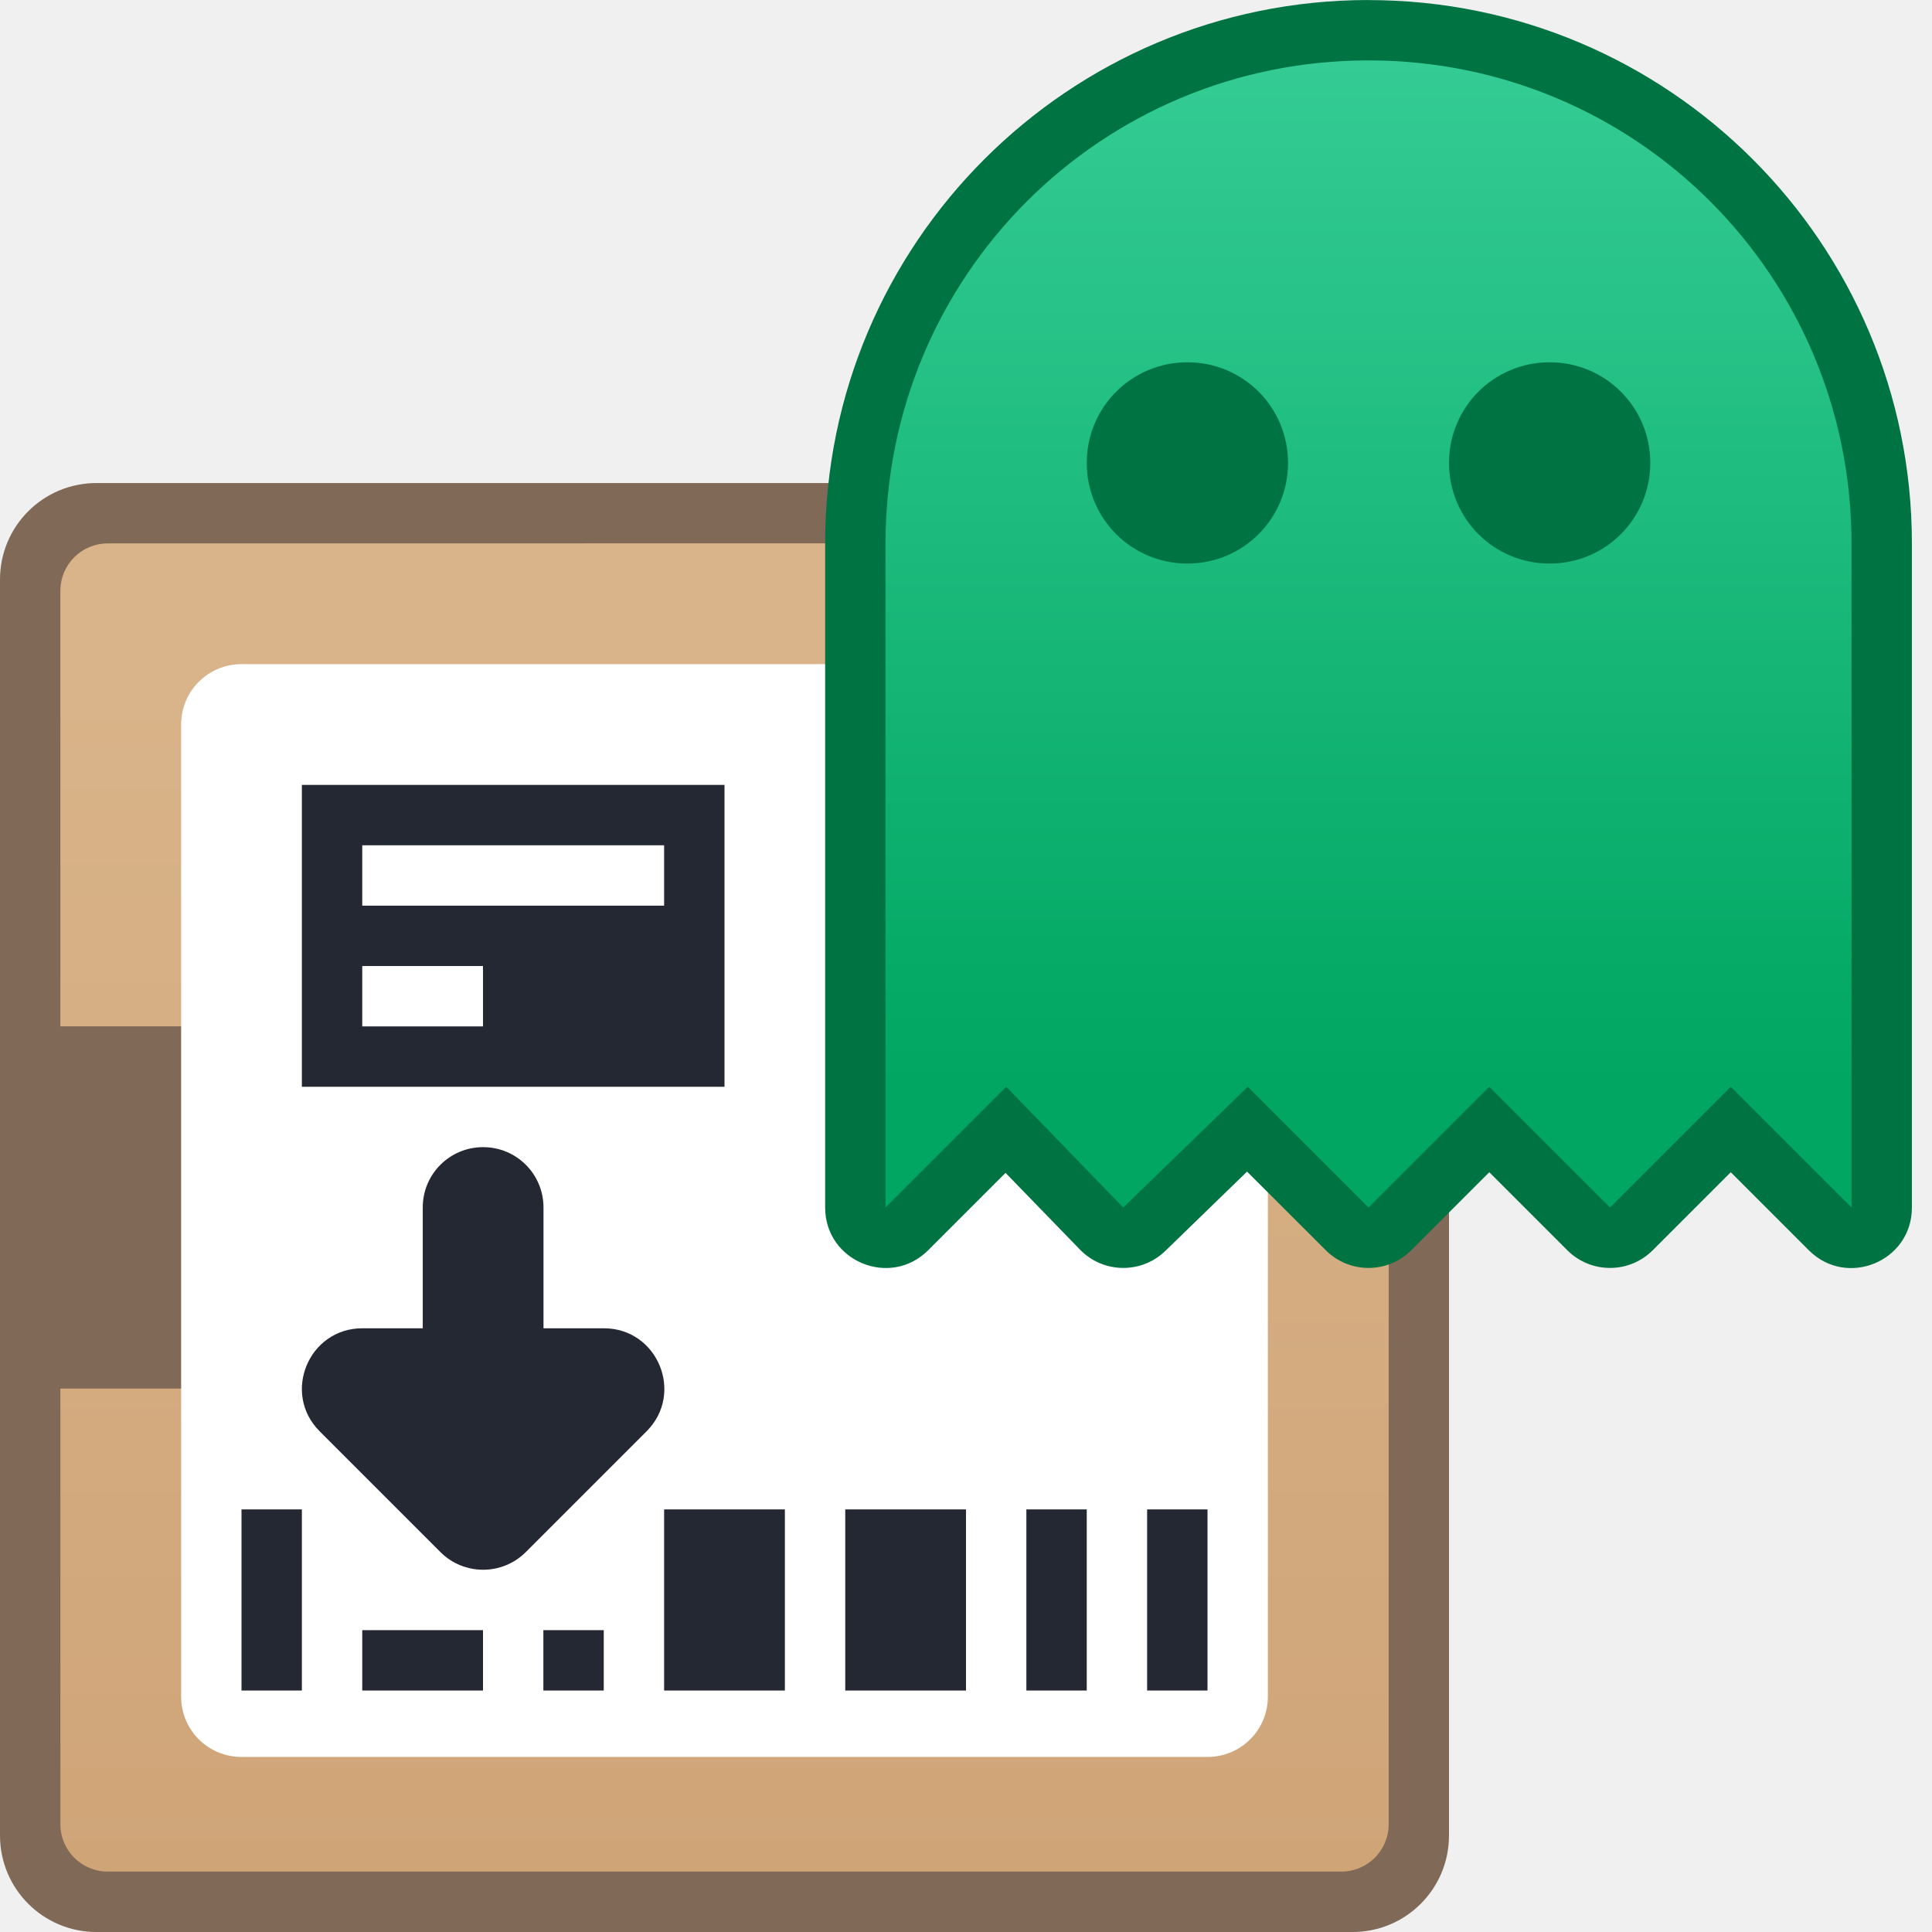
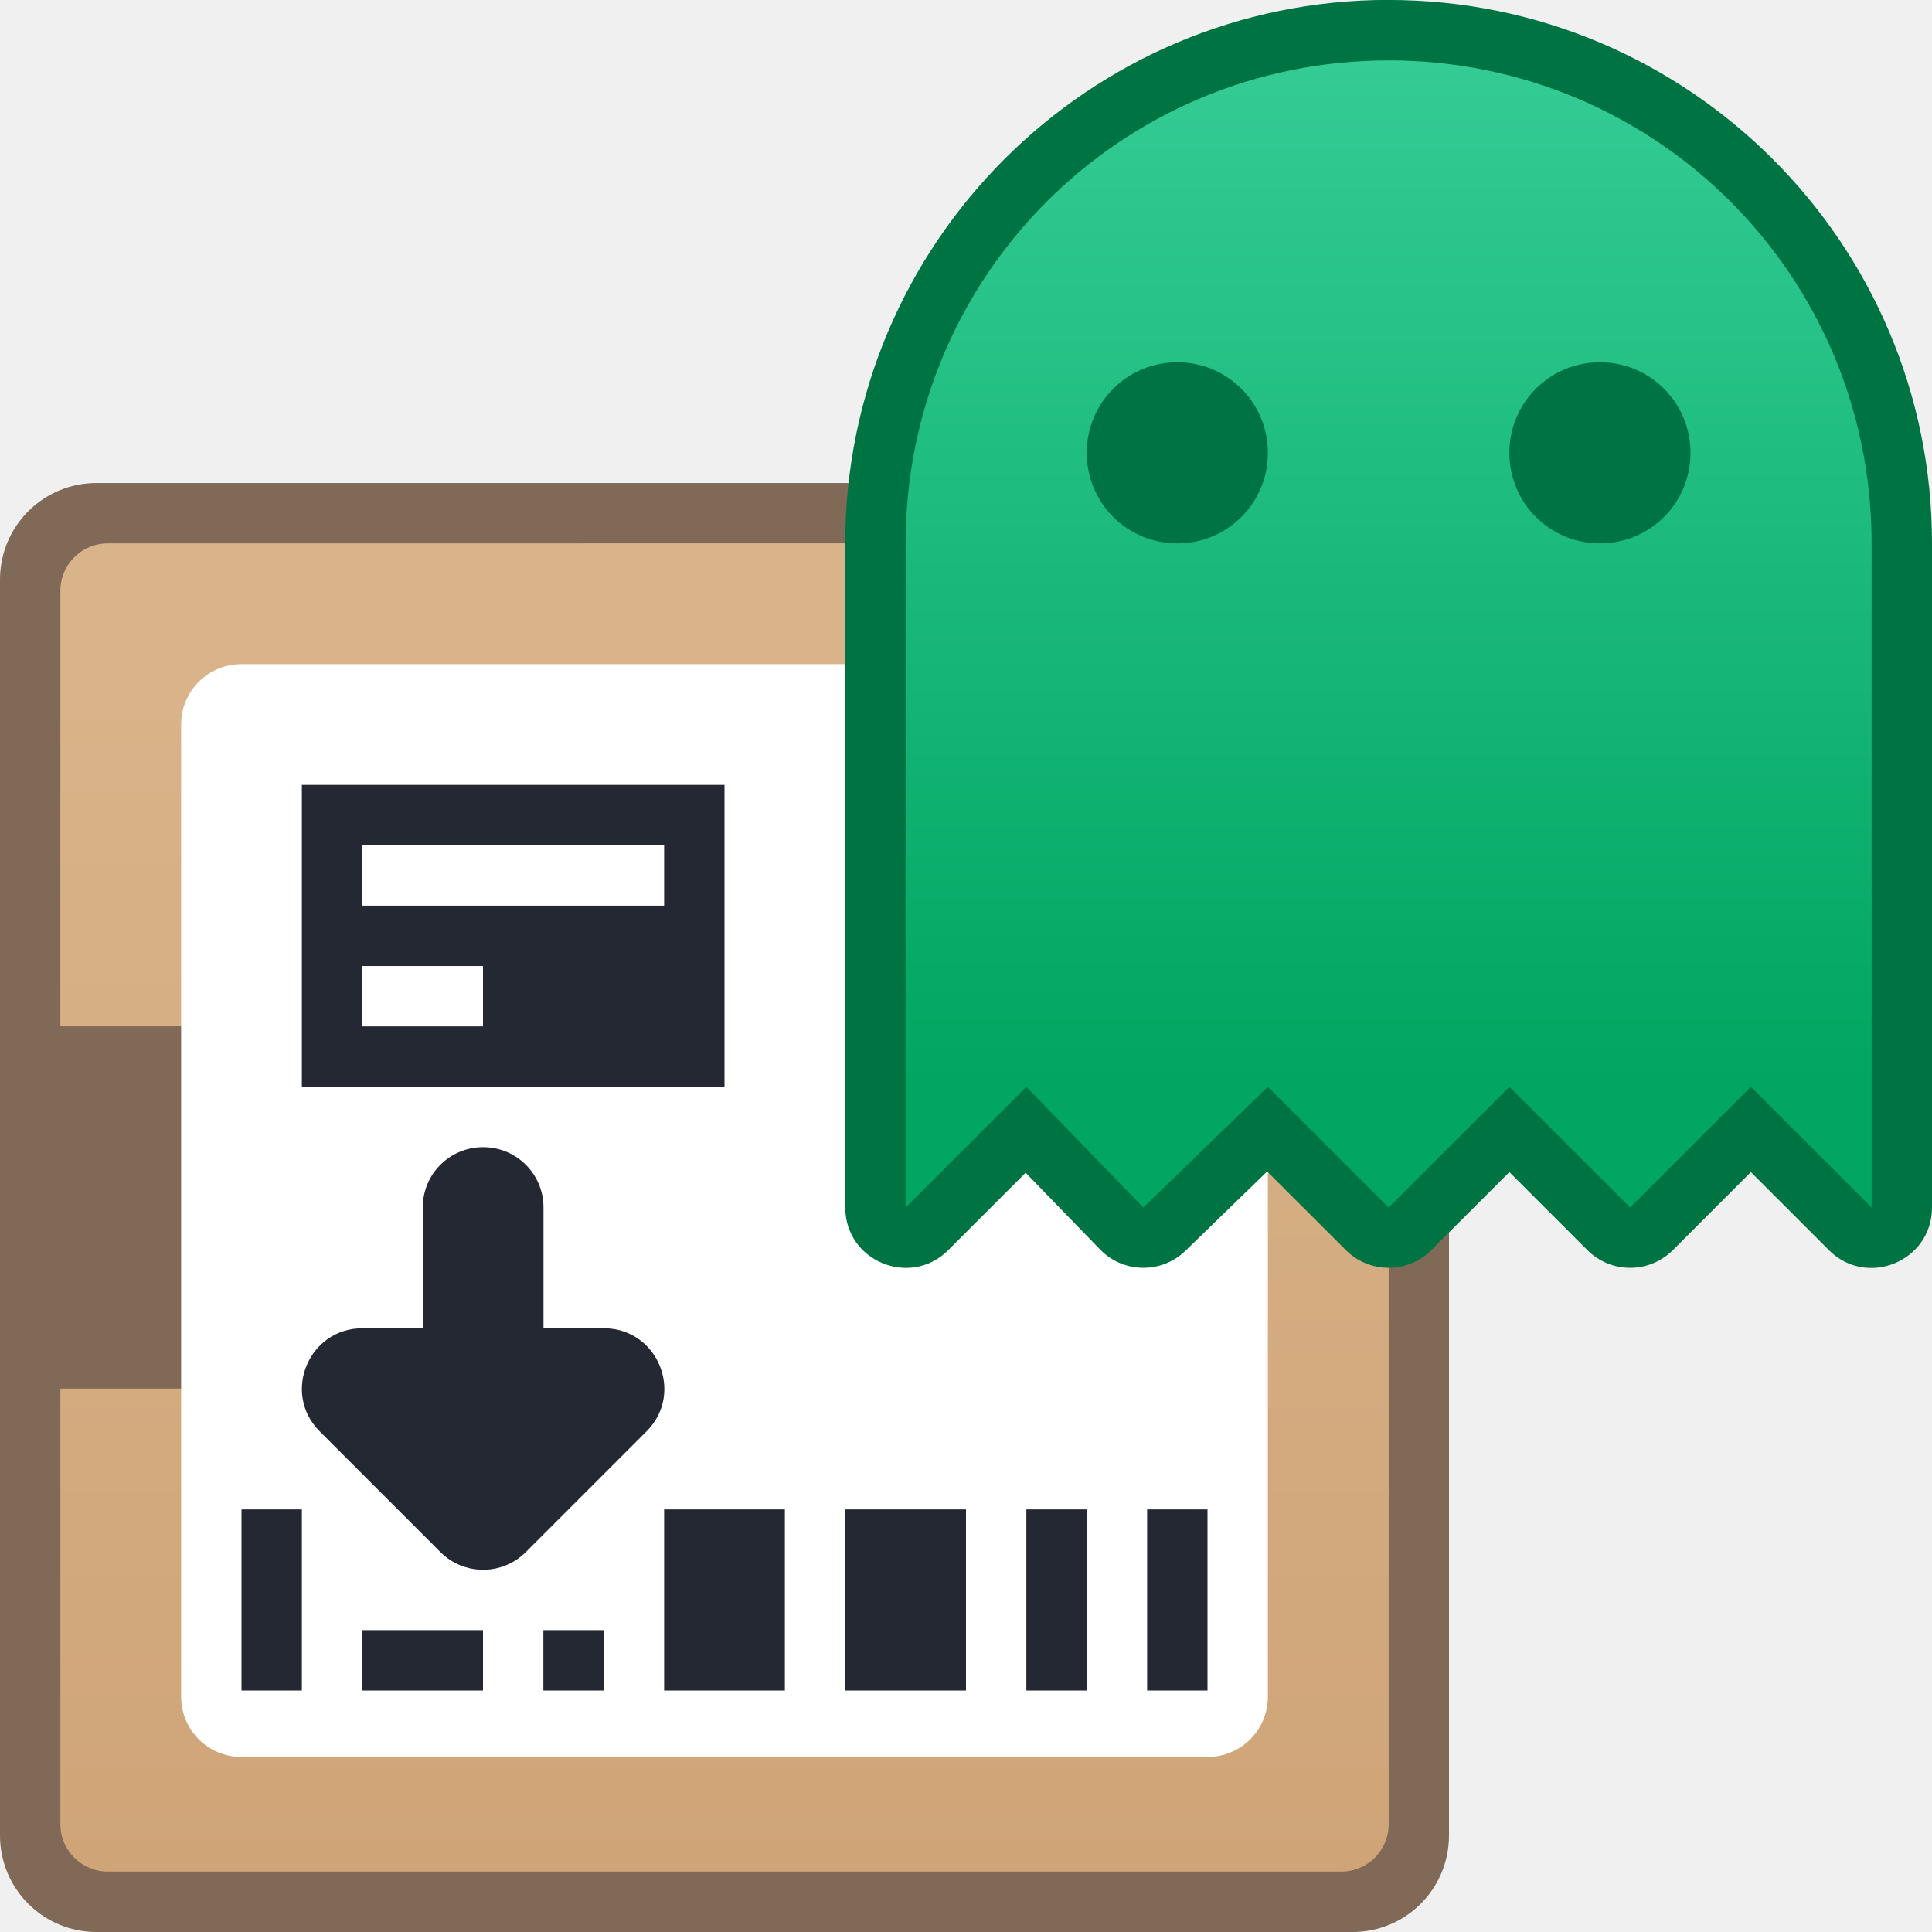
<svg xmlns="http://www.w3.org/2000/svg" xmlns:xlink="http://www.w3.org/1999/xlink" width="32" height="32" viewBox="0 0 32 32" version="1.1" id="svg8">
  <defs id="defs2">
-     <linearGradient gradientTransform="translate(-64.33335,288.8286)" xlink:href="#0-5-6" id="linearGradient1104" x1="23" y1="18" x2="23" y2="7.4430313e-06" gradientUnits="userSpaceOnUse" />
+     <linearGradient gradientTransform="translate(-64,288.8286)" xlink:href="#0-5-6" id="linearGradient1104" x1="23" y1="18" x2="23" y2="7.4430313e-06" gradientUnits="userSpaceOnUse" />
    <linearGradient y2="518.14" x2="0" y1="545.14" gradientUnits="userSpaceOnUse" id="0-5-6">
      <stop id="stop4164-3-7" stop-color="#00a661" />
      <stop id="stop4166-5-5" stop-color="#37ce97" offset="1" />
    </linearGradient>
    <linearGradient xlink:href="#linearGradient6408" id="linearGradient1253" gradientUnits="userSpaceOnUse" gradientTransform="matrix(2.969629,0,0,2.969629,-76.08673,-558.9981)" x1="8.448" y1="295.601" x2="8.448" y2="288.987" />
    <linearGradient id="linearGradient6408">
      <stop style="stop-color:#cfa578;stop-opacity:1" offset="0" id="stop6404" />
      <stop style="stop-color:#d9b389;stop-opacity:1" offset="1" id="stop6406" />
    </linearGradient>
  </defs>
  <g id="layer1" transform="translate(0,-282.65)">
    <g id="g1971" transform="translate(64,-6.17857)">
      <g id="g848">
        <g transform="translate(-0.999998,1)" id="g839">
          <path style="opacity:1;fill:#806956;fill-opacity:1;stroke:none;stroke-width:1.915;stroke-linecap:round;stroke-linejoin:round;stroke-miterlimit:4;stroke-dasharray:none;stroke-opacity:1" d="m -61.4,295.829 h 20.8 c 0.886,0 1.6,0.714 1.6,1.6 v 20.8 c 0,0.886 -0.714,1.6 -1.6,1.6 h -20.8 c -0.886,0 -1.6,-0.714 -1.6,-1.6 v -20.8 c 0,-0.886 0.714,-1.6 1.6,-1.6 z" id="rect843-2" />
          <path style="opacity:1;fill:url(#linearGradient1253);fill-opacity:1;stroke:none;stroke-width:1.755;stroke-linecap:round;stroke-linejoin:round;stroke-miterlimit:4;stroke-dasharray:none;stroke-opacity:1" d="M -61.214,296.829 C -61.65,296.829 -62,297.179 -62,297.614 v 7.214 h 17 v 6 h -17 v 7.214 c 0,0.435 0.35,0.786 0.786,0.786 h 20.429 c 0.435,0 0.786,-0.35 0.786,-0.786 v -20.429 c 0,-0.435 -0.35,-0.786 -0.786,-0.786 z" id="rect843-3-8" />
          <path style="opacity:1;fill:#ffffff;fill-opacity:1;stroke:none;stroke-width:6;stroke-linecap:round;stroke-linejoin:round;stroke-miterlimit:4;stroke-dasharray:none;stroke-dashoffset:0;stroke-opacity:1;paint-order:stroke markers fill" d="m -59,298.829 h 16 c 0.554,0 1,0.446 1,1 v 16.1 c 0,0.554 -0.446,1 -1,1 h -16 c -0.554,0 -1,-0.446 -1,-1 v -16.1 c 0,-0.554 0.446,-1 1,-1 z" id="rect841-4" />
          <path style="opacity:1;fill:#242833;fill-opacity:1;stroke:none;stroke-width:6;stroke-linecap:round;stroke-linejoin:round;stroke-miterlimit:4;stroke-dasharray:none;stroke-dashoffset:0;stroke-opacity:1;paint-order:stroke markers fill" d="m -58,300.829 -4e-6,5 h 7 l 4e-6,-5 z m 1,1 H -52 v 1 h -5 z m 0,2 h 2 v 1 h -2 z" id="rect860-7" />
          <path style="opacity:1;fill:#242833;fill-opacity:1;stroke:none;stroke-width:6;stroke-linecap:round;stroke-linejoin:round;stroke-miterlimit:4;stroke-dasharray:none;stroke-dashoffset:0;stroke-opacity:1;paint-order:stroke markers fill" d="m -59,312.829 v 3 h 1 v -3 z m 2,2 v 1 h 2 v -1 z m 3,0 v 1 h 1 v -1 z m 2,-2 v 3 h 2 v -3 z m 3,0 v 3 h 2 v -3 z m 3,0 v 3 h 1 v -3 z m 2,0 v 3 h 1 v -3 z" id="rect883-8" />
          <path style="color:#122036;fill:#242833;fill-opacity:1;stroke:none;stroke-width:1" d="m -54.998,306.829 c 0.554,0 1,0.446 1,1 v 2 h 1 c 0.891,3.2e-4 1.337,1.077 0.707,1.707 l -2,2 c -0.391,0.39 -1.024,0.39 -1.414,0 l -2,-2 c -0.63,-0.63 -0.184,-1.707 0.707,-1.707 h 1 v -2 c 0,-0.554 0.446,-1 1,-1 z" id="path904-0" />
        </g>
-         <path id="path1095" d="m -41.333,288.829 c -4.969,0 -9,4.031 -9,9 v 2 9 c 3.5e-4,0.891 1.077,1.337 1.707,0.707 l 1.281,-1.281 1.232,1.27 c 0.384,0.397 1.017,0.407 1.414,0.023 l 1.354,-1.314 1.305,1.303 c 0.391,0.39 1.024,0.39 1.414,0 l 1.293,-1.293 1.293,1.293 c 0.391,0.39 1.024,0.39 1.414,0 l 1.293,-1.293 1.293,1.293 c 0.63,0.63 1.707,0.184 1.707,-0.707 v -9 -2 c 0,-4.969 -4.031,-9 -9,-9 z" style="color:#000000;font-style:normal;font-variant:normal;font-weight:normal;font-stretch:normal;font-size:medium;line-height:normal;font-family:sans-serif;font-variant-ligatures:normal;font-variant-position:normal;font-variant-caps:normal;font-variant-numeric:normal;font-variant-alternates:normal;font-feature-settings:normal;text-indent:0;text-align:start;text-decoration:none;text-decoration-line:none;text-decoration-style:solid;text-decoration-color:#000000;letter-spacing:normal;word-spacing:normal;text-transform:none;writing-mode:lr-tb;direction:ltr;text-orientation:mixed;dominant-baseline:auto;baseline-shift:baseline;text-anchor:start;white-space:normal;shape-padding:0;clip-rule:nonzero;display:inline;overflow:visible;visibility:visible;opacity:1;isolation:auto;mix-blend-mode:normal;color-interpolation:sRGB;color-interpolation-filters:linearRGB;solid-color:#000000;solid-opacity:1;vector-effect:none;fill:#007343;fill-opacity:1;fill-rule:nonzero;stroke:none;stroke-width:2;stroke-linecap:round;stroke-linejoin:round;stroke-miterlimit:4;stroke-dasharray:none;stroke-dashoffset:0;stroke-opacity:1;color-rendering:auto;image-rendering:auto;shape-rendering:auto;text-rendering:auto;enable-background:accumulate" />
-         <path id="rect1066" d="m -41.333,289.829 c -4.432,0 -8,3.568 -8,8 v 2 9 l 2,-2 1.937,2 2.063,-2 2,2 2,-2 2,2 2,-2 2,2 v -9 -2 c 0,-4.432 -3.568,-8 -8,-8 z" style="opacity:1;vector-effect:none;fill:url(#linearGradient1104);fill-opacity:1;stroke:none;stroke-width:2;stroke-linecap:round;stroke-linejoin:round;stroke-miterlimit:4;stroke-dasharray:none;stroke-dashoffset:0;stroke-opacity:1" />
-         <path id="rect875-1" d="m -44.333,294.829 c 0.923,0 1.667,0.743 1.667,1.667 0,0.923 -0.743,1.667 -1.667,1.667 -0.923,0 -1.667,-0.743 -1.667,-1.667 0,-0.923 0.743,-1.667 1.667,-1.667 z" style="opacity:1;vector-effect:none;fill:#007343;fill-opacity:1;stroke:none;stroke-width:1.667;stroke-linecap:round;stroke-linejoin:round;stroke-miterlimit:4;stroke-dasharray:none;stroke-dashoffset:0;stroke-opacity:1" />
-         <path id="rect875-6-8" d="m -38.333,294.829 c 0.923,0 1.667,0.743 1.667,1.667 0,0.923 -0.743,1.667 -1.667,1.667 -0.923,0 -1.667,-0.743 -1.667,-1.667 0,-0.923 0.743,-1.667 1.667,-1.667 z" style="opacity:1;vector-effect:none;fill:#007343;fill-opacity:1;stroke:none;stroke-width:1.667;stroke-linecap:round;stroke-linejoin:round;stroke-miterlimit:4;stroke-dasharray:none;stroke-dashoffset:0;stroke-opacity:1" />
+         <path id="path1095" d="m -41,288.827 c -4.969,0 -9,4.031 -9,9 v 2 9 c 3.5e-4,0.891 1.077,1.337 1.707,0.707 l 1.281,-1.281 1.232,1.27 c 0.384,0.397 1.017,0.407 1.414,0.023 l 1.354,-1.314 1.305,1.303 c 0.391,0.39 1.024,0.39 1.414,0 l 1.293,-1.293 1.293,1.293 c 0.391,0.39 1.024,0.39 1.414,0 l 1.293,-1.293 1.293,1.293 c 0.63,0.63 1.707,0.184 1.707,-0.707 v -9 -2 c 0,-4.969 -4.031,-9 -9,-9 z" style="color:#000000;font-style:normal;font-variant:normal;font-weight:normal;font-stretch:normal;font-size:medium;line-height:normal;font-family:sans-serif;font-variant-ligatures:normal;font-variant-position:normal;font-variant-caps:normal;font-variant-numeric:normal;font-variant-alternates:normal;font-feature-settings:normal;text-indent:0;text-align:start;text-decoration:none;text-decoration-line:none;text-decoration-style:solid;text-decoration-color:#000000;letter-spacing:normal;word-spacing:normal;text-transform:none;writing-mode:lr-tb;direction:ltr;text-orientation:mixed;dominant-baseline:auto;baseline-shift:baseline;text-anchor:start;white-space:normal;shape-padding:0;clip-rule:nonzero;display:inline;overflow:visible;visibility:visible;opacity:1;isolation:auto;mix-blend-mode:normal;color-interpolation:sRGB;color-interpolation-filters:linearRGB;solid-color:#000000;solid-opacity:1;vector-effect:none;fill:#007343;fill-opacity:1;fill-rule:nonzero;stroke:none;stroke-width:2;stroke-linecap:round;stroke-linejoin:round;stroke-miterlimit:4;stroke-dasharray:none;stroke-dashoffset:0;stroke-opacity:1;color-rendering:auto;image-rendering:auto;shape-rendering:auto;text-rendering:auto;enable-background:accumulate" />
+         <path id="rect1066" d="m -41,289.829 c -4.432,0 -8,3.568 -8,8 v 2 9 l 2,-2 1.937,2 2.063,-2 2,2 2,-2 2,2 2,-2 2,2 v -9 -2 c 0,-4.432 -3.568,-8 -8,-8 z" style="opacity:1;vector-effect:none;fill:url(#linearGradient1104);fill-opacity:1;stroke:none;stroke-width:2;stroke-linecap:round;stroke-linejoin:round;stroke-miterlimit:4;stroke-dasharray:none;stroke-dashoffset:0;stroke-opacity:1" />
+         <path id="rect875-1" d="m -44.5,294.829 c 0.831,0 1.5,0.669 1.5,1.5 0,0.831 -0.669,1.5 -1.5,1.5 -0.831,0 -1.5,-0.669 -1.5,-1.5 0,-0.831 0.669,-1.5 1.5,-1.5 z" style="opacity:1;vector-effect:none;fill:#007343;fill-opacity:1;stroke:none;stroke-width:1.5;stroke-linecap:round;stroke-linejoin:round;stroke-miterlimit:4;stroke-dasharray:none;stroke-dashoffset:0;stroke-opacity:1" />
+         <path id="rect875-6-8" d="m -37.5,294.829 c 0.831,0 1.5,0.669 1.5,1.5 0,0.831 -0.669,1.5 -1.5,1.5 -0.831,0 -1.5,-0.669 -1.5,-1.5 0,-0.831 0.669,-1.5 1.5,-1.5 z" style="opacity:1;vector-effect:none;fill:#007343;fill-opacity:1;stroke:none;stroke-width:1.5;stroke-linecap:round;stroke-linejoin:round;stroke-miterlimit:4;stroke-dasharray:none;stroke-dashoffset:0;stroke-opacity:1" />
      </g>
    </g>
  </g>
</svg>
